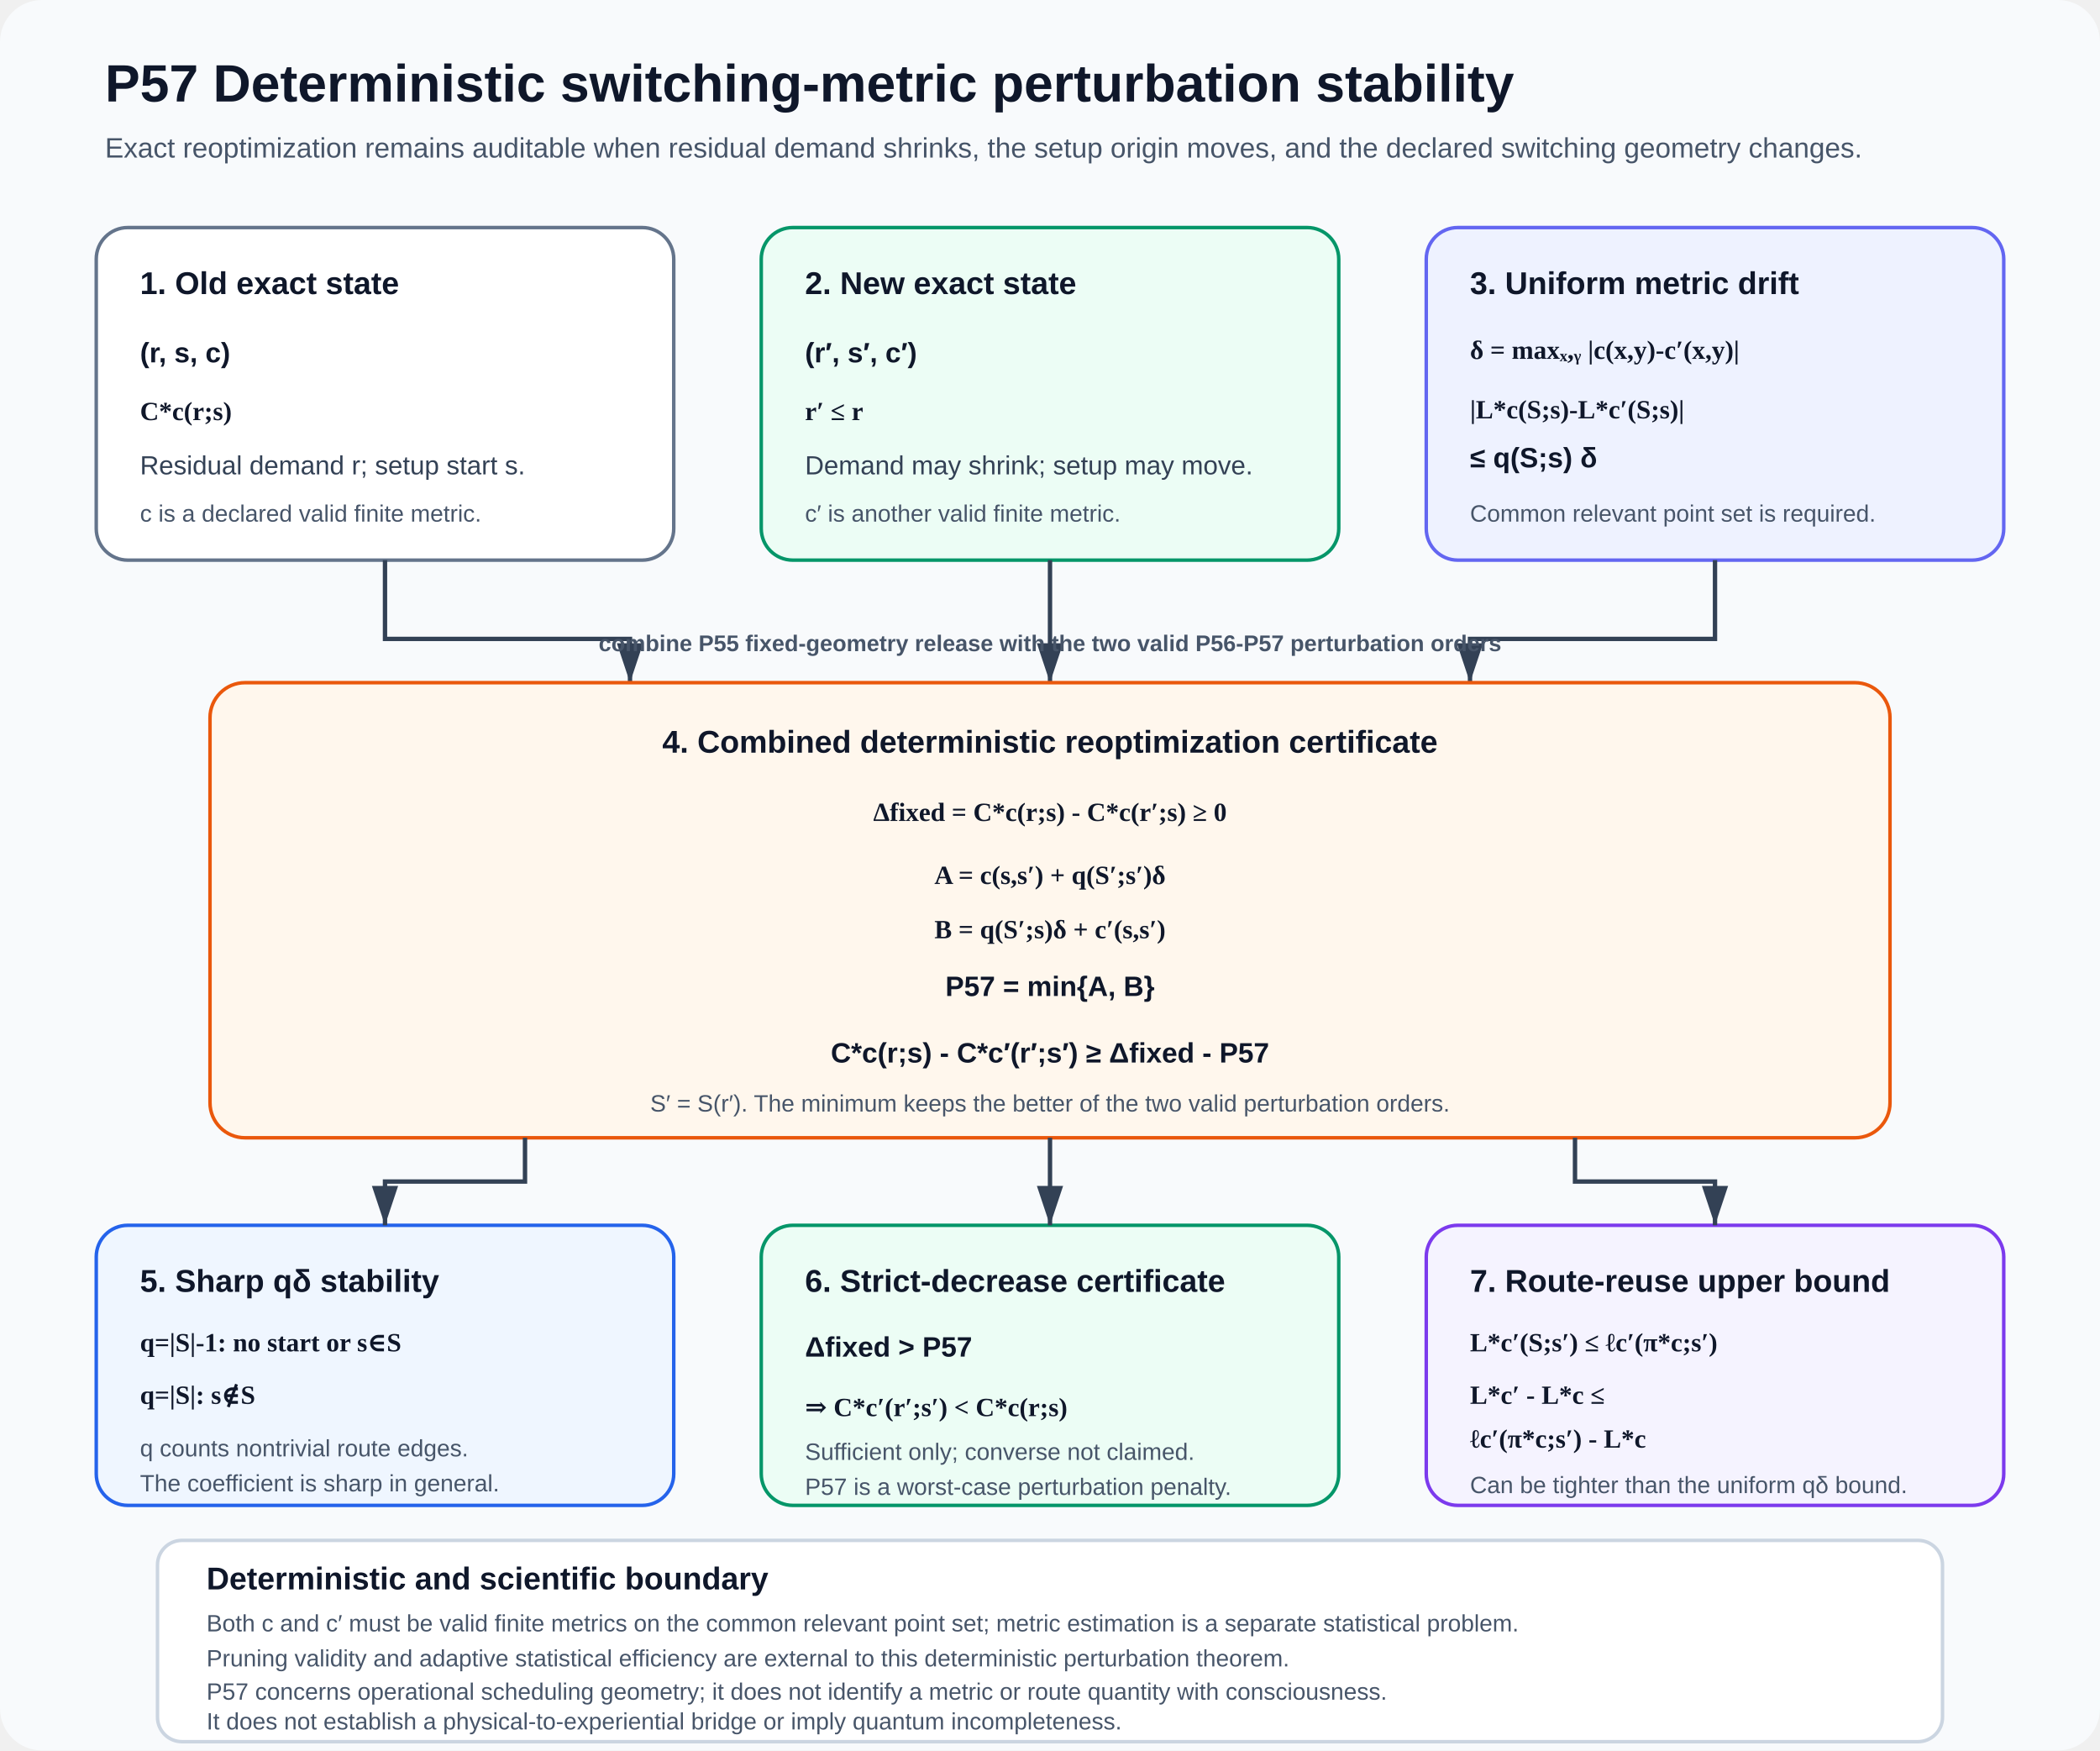
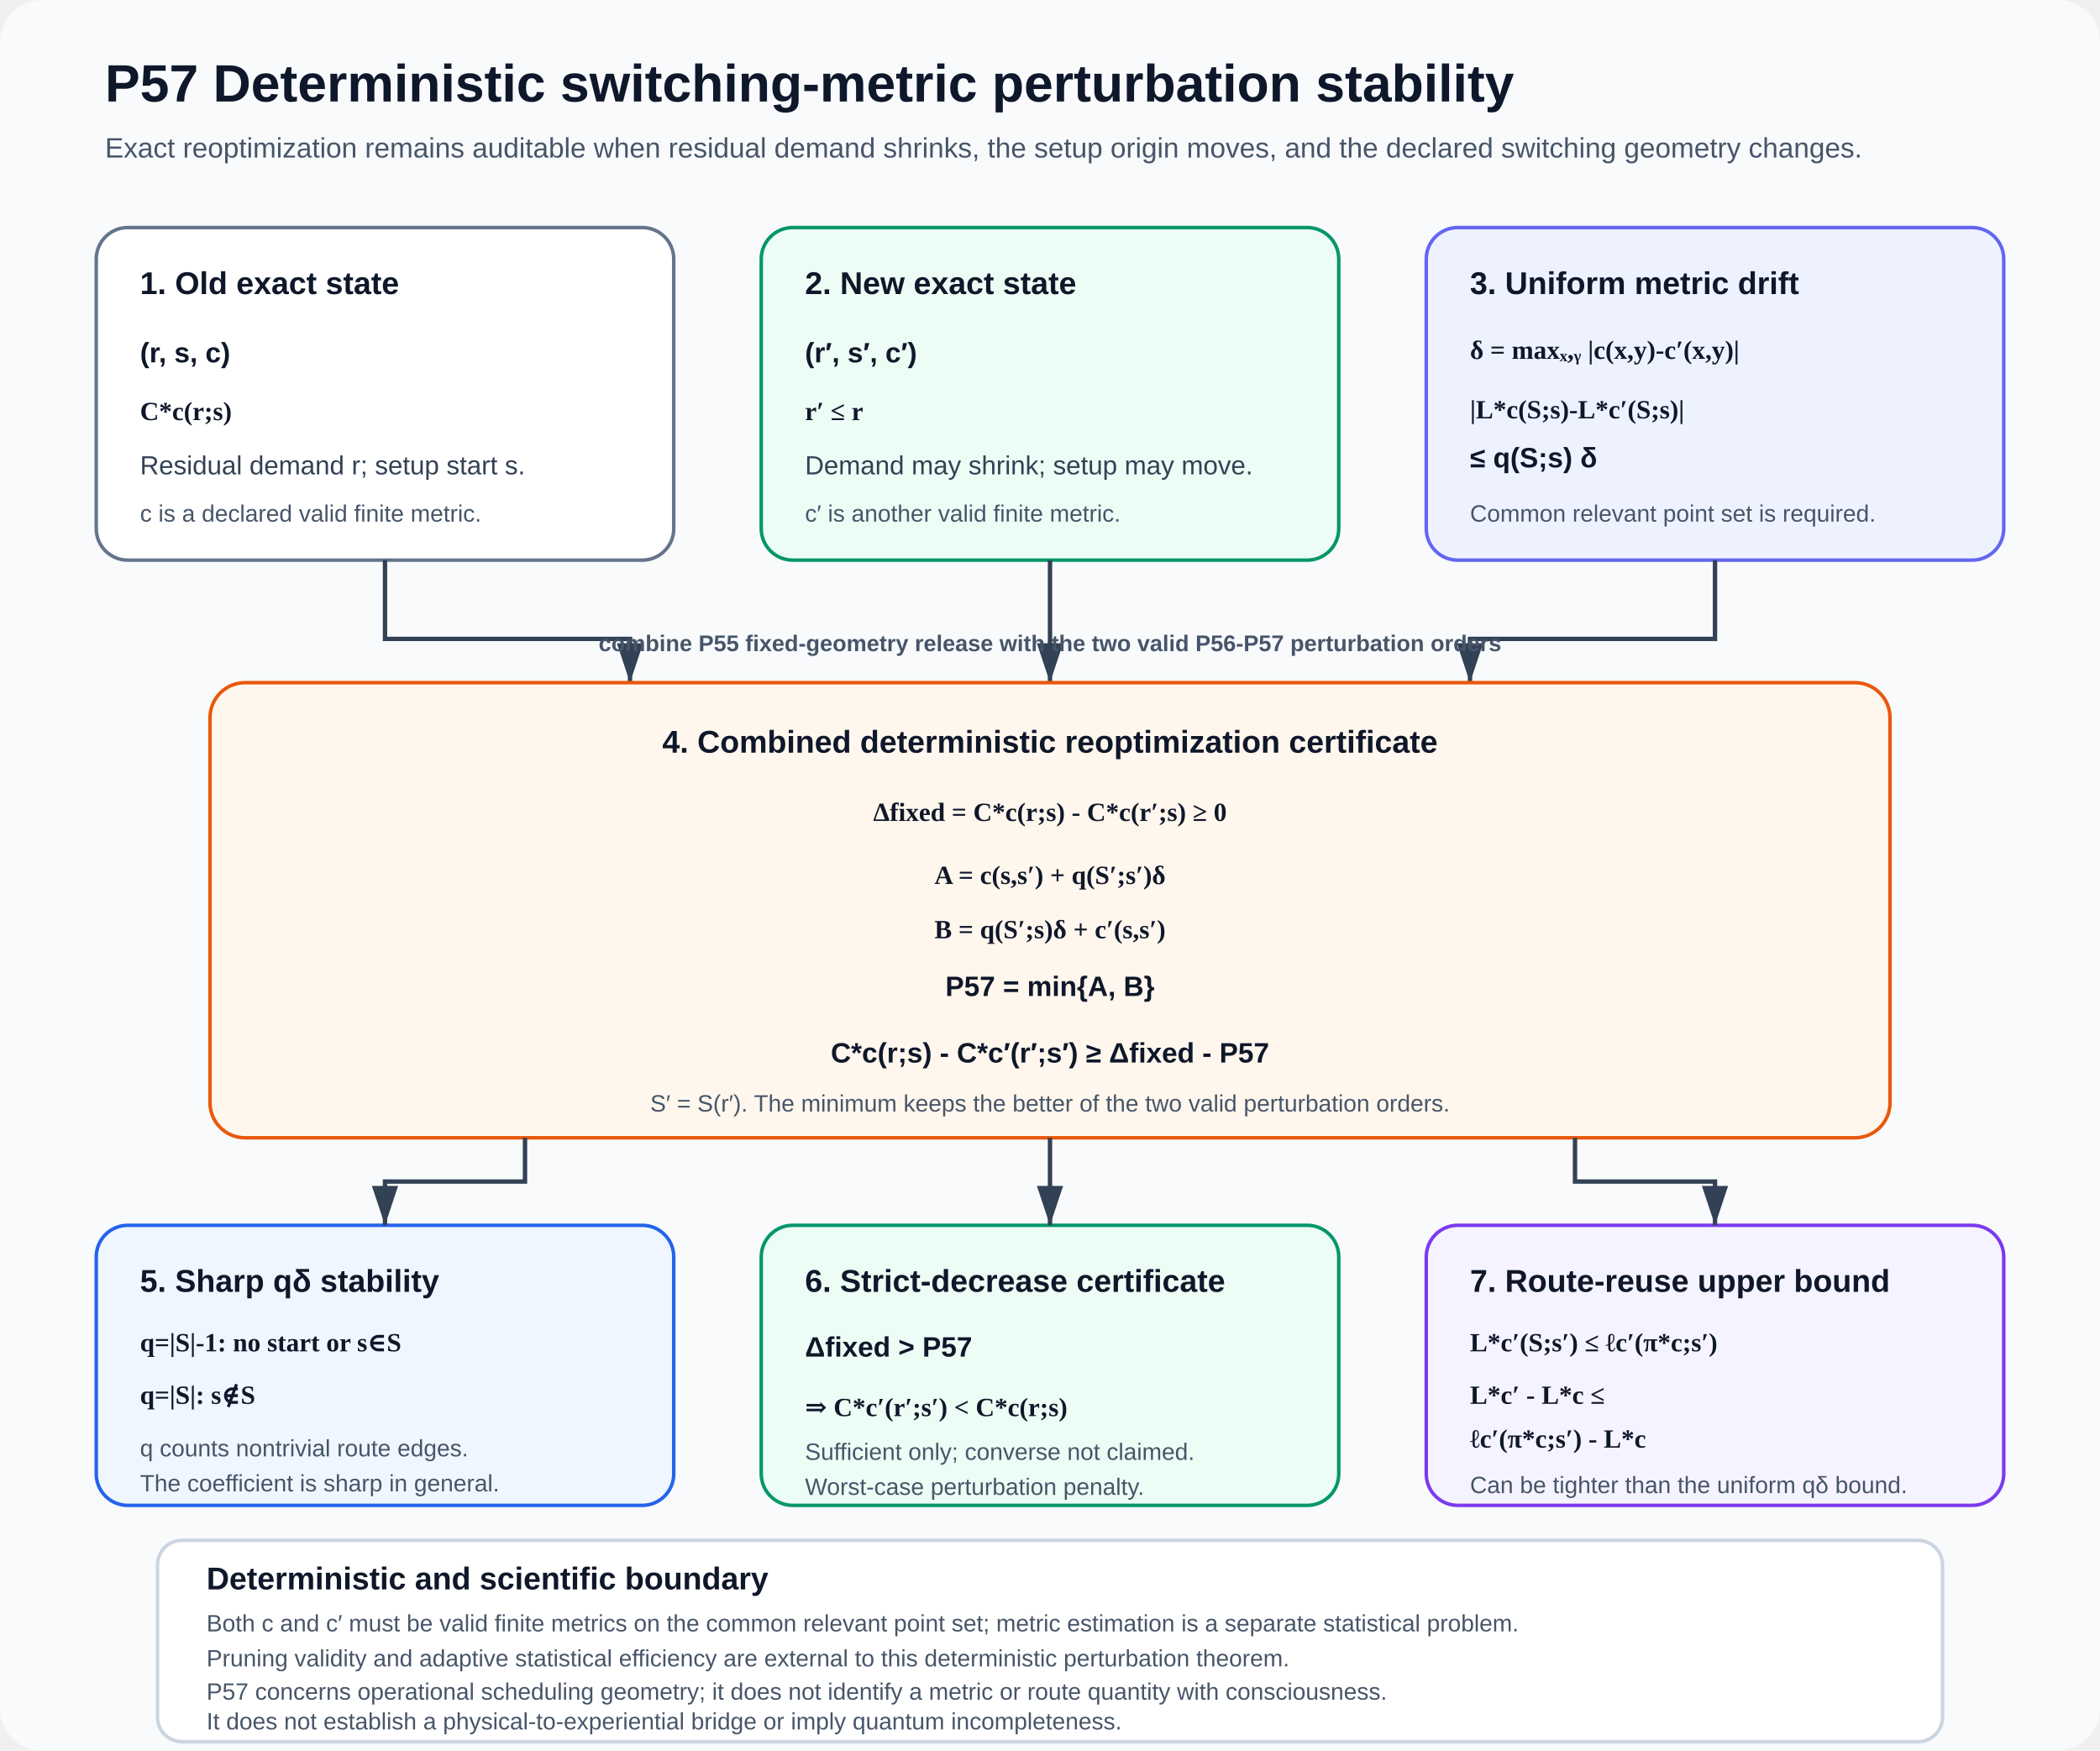
<svg xmlns="http://www.w3.org/2000/svg" width="1200" height="1000" viewBox="0 0 1200 1000" role="img" aria-labelledby="title desc">
  <defs>
    <marker id="arrow" markerWidth="10" markerHeight="10" refX="9" refY="3" orient="auto" markerUnits="strokeWidth">
      <path d="M0,0 L0,6 L9,3 z" fill="#334155" />
    </marker>
    <style>
      .title{font:700 30px Arial,sans-serif;fill:#0f172a}
      .subtitle{font:400 16px Arial,sans-serif;fill:#475569}
      .head{font:700 18px Arial,sans-serif;fill:#0f172a}
      .copy{font:400 15px Arial,sans-serif;fill:#334155}
      .small{font:400 13.5px Arial,sans-serif;fill:#475569}
      .eq{font:600 15px Georgia,'Times New Roman',serif;fill:#0f172a}
      .strong{font:700 16px Arial,sans-serif;fill:#0f172a}
      .route{font:700 13px Arial,sans-serif;fill:#475569}
      .arrow{stroke:#334155;stroke-width:2.5;fill:none;marker-end:url(#arrow)}
    </style>
  </defs>
  <rect width="1200" height="1000" rx="24" fill="#f8fafc" />
  <text x="60" y="58" class="title">P57  Deterministic switching-metric perturbation stability</text>
  <text x="60" y="90" class="subtitle">Exact reoptimization remains auditable when residual demand shrinks, the setup origin moves, and the declared switching geometry changes.</text>
  <g id="block-old" data-x="55" data-y="130" data-w="330" data-h="190">
    <rect x="55" y="130" width="330" height="190" rx="18" fill="#ffffff" stroke="#64748b" stroke-width="2" />
    <text x="80" y="168" class="head">1. Old exact state</text>
    <text x="80" y="207" class="strong">(r, s, c)</text>
    <text x="80" y="240" class="eq">C*c(r;s)</text>
    <text x="80" y="271" class="copy">Residual demand r; setup start s.</text>
    <text x="80" y="298" class="small">c is a declared valid finite metric.</text>
  </g>
  <g id="block-new" data-x="435" data-y="130" data-w="330" data-h="190">
    <rect x="435" y="130" width="330" height="190" rx="18" fill="#ecfdf5" stroke="#059669" stroke-width="2" />
    <text x="460" y="168" class="head">2. New exact state</text>
    <text x="460" y="207" class="strong">(r′, s′, c′)</text>
    <text x="460" y="240" class="eq">r′ ≤ r</text>
    <text x="460" y="271" class="copy">Demand may shrink; setup may move.</text>
    <text x="460" y="298" class="small">c′ is another valid finite metric.</text>
  </g>
  <g id="block-metric" data-x="815" data-y="130" data-w="330" data-h="190">
    <rect x="815" y="130" width="330" height="190" rx="18" fill="#eef2ff" stroke="#6366f1" stroke-width="2" />
    <text x="840" y="168" class="head">3. Uniform metric drift</text>
    <text x="840" y="205" class="eq">δ = maxₓ,ᵧ |c(x,y)-c′(x,y)|</text>
    <text x="840" y="239" class="eq">|L*c(S;s)-L*c′(S;s)|</text>
    <text x="840" y="267" class="strong">≤ q(S;s) δ</text>
    <text x="840" y="298" class="small">Common relevant point set is required.</text>
  </g>
  <path id="arrow-1" class="arrow" d="M220 320 V365 H360 V390" data-source="block-old" data-target="block-combined" />
  <path id="arrow-2" class="arrow" d="M600 320 V390" data-source="block-new" data-target="block-combined" />
  <path id="arrow-3" class="arrow" d="M980 320 V365 H840 V390" data-source="block-metric" data-target="block-combined" />
  <text x="600" y="372" class="route" text-anchor="middle">combine P55 fixed-geometry release with the two valid P56-P57 perturbation orders</text>
  <g id="block-combined" data-x="120" data-y="390" data-w="960" data-h="260">
    <rect x="120" y="390" width="960" height="260" rx="20" fill="#fff7ed" stroke="#ea580c" stroke-width="2" />
    <text x="600" y="430" text-anchor="middle" class="head">4. Combined deterministic reoptimization certificate</text>
    <text x="600" y="469" text-anchor="middle" class="eq">Δfixed = C*c(r;s) - C*c(r′;s) ≥ 0</text>
    <text x="600" y="505" text-anchor="middle" class="eq">A = c(s,s′) + q(S′;s′)δ</text>
    <text x="600" y="536" text-anchor="middle" class="eq">B = q(S′;s)δ + c′(s,s′)</text>
    <text x="600" y="569" text-anchor="middle" class="strong">P57 = min{A, B}</text>
    <text x="600" y="607" text-anchor="middle" class="strong">C*c(r;s) - C*c′(r′;s′) ≥ Δfixed - P57</text>
    <text x="600" y="635" text-anchor="middle" class="small">S′ = S(r′). The minimum keeps the better of the two valid perturbation orders.</text>
  </g>
  <g id="block-q" data-x="55" data-y="700" data-w="330" data-h="160">
    <rect x="55" y="700" width="330" height="160" rx="18" fill="#eff6ff" stroke="#2563eb" stroke-width="2" />
    <text x="80" y="738" class="head">5. Sharp qδ stability</text>
    <text x="80" y="772" class="eq">q=|S|-1: no start or s∈S</text>
    <text x="80" y="802" class="eq">q=|S|: s∉S</text>
    <text x="80" y="832" class="small">q counts nontrivial route edges.</text>
    <text x="80" y="852" class="small">The coefficient is sharp in general.</text>
  </g>
  <g id="block-strict" data-x="435" data-y="700" data-w="330" data-h="160">
    <rect x="435" y="700" width="330" height="160" rx="18" fill="#ecfdf5" stroke="#059669" stroke-width="2" />
    <text x="460" y="738" class="head">6. Strict-decrease certificate</text>
    <text x="460" y="775" class="strong">Δfixed &gt; P57</text>
    <text x="460" y="809" class="eq">⇒ C*c′(r′;s′) &lt; C*c(r;s)</text>
    <text x="460" y="834" class="small">Sufficient only; converse not claimed.</text>
-     <text x="460" y="854" class="small">P57 is a worst-case perturbation penalty.</text>
+     <text x="460" y="854" class="small">Worst-case perturbation penalty.</text>
  </g>
  <g id="block-reuse" data-x="815" data-y="700" data-w="330" data-h="160">
    <rect x="815" y="700" width="330" height="160" rx="18" fill="#f5f3ff" stroke="#7c3aed" stroke-width="2" />
    <text x="840" y="738" class="head">7. Route-reuse upper bound</text>
    <text x="840" y="772" class="eq">L*c′(S;s′) ≤ ℓc′(π*c;s′)</text>
    <text x="840" y="802" class="eq">L*c′ - L*c ≤</text>
    <text x="840" y="827" class="eq">ℓc′(π*c;s′) - L*c</text>
    <text x="840" y="853" class="small">Can be tighter than the uniform qδ bound.</text>
  </g>
  <path id="arrow-4" class="arrow" d="M300 650 V675 H220 V700" data-source="block-combined" data-target="block-q" />
  <path id="arrow-5" class="arrow" d="M600 650 V700" data-source="block-combined" data-target="block-strict" />
  <path id="arrow-6" class="arrow" d="M900 650 V675 H980 V700" data-source="block-combined" data-target="block-reuse" />
  <g id="block-boundary" data-x="90" data-y="880" data-w="1020" data-h="115">
    <rect x="90" y="880" width="1020" height="115" rx="14" fill="#ffffff" stroke="#cbd5e1" stroke-width="2" />
    <text x="118" y="908" class="head">Deterministic and scientific boundary</text>
    <text x="118" y="932" class="small">Both c and c′ must be valid finite metrics on the common relevant point set; metric estimation is a separate statistical problem.</text>
    <text x="118" y="952" class="small">Pruning validity and adaptive statistical efficiency are external to this deterministic perturbation theorem.</text>
    <text x="118" y="971" class="small">P57 concerns operational scheduling geometry; it does not identify a metric or route quantity with consciousness.</text>
    <text x="118" y="988" class="small">It does not establish a physical-to-experiential bridge or imply quantum incompleteness.</text>
  </g>
</svg>
